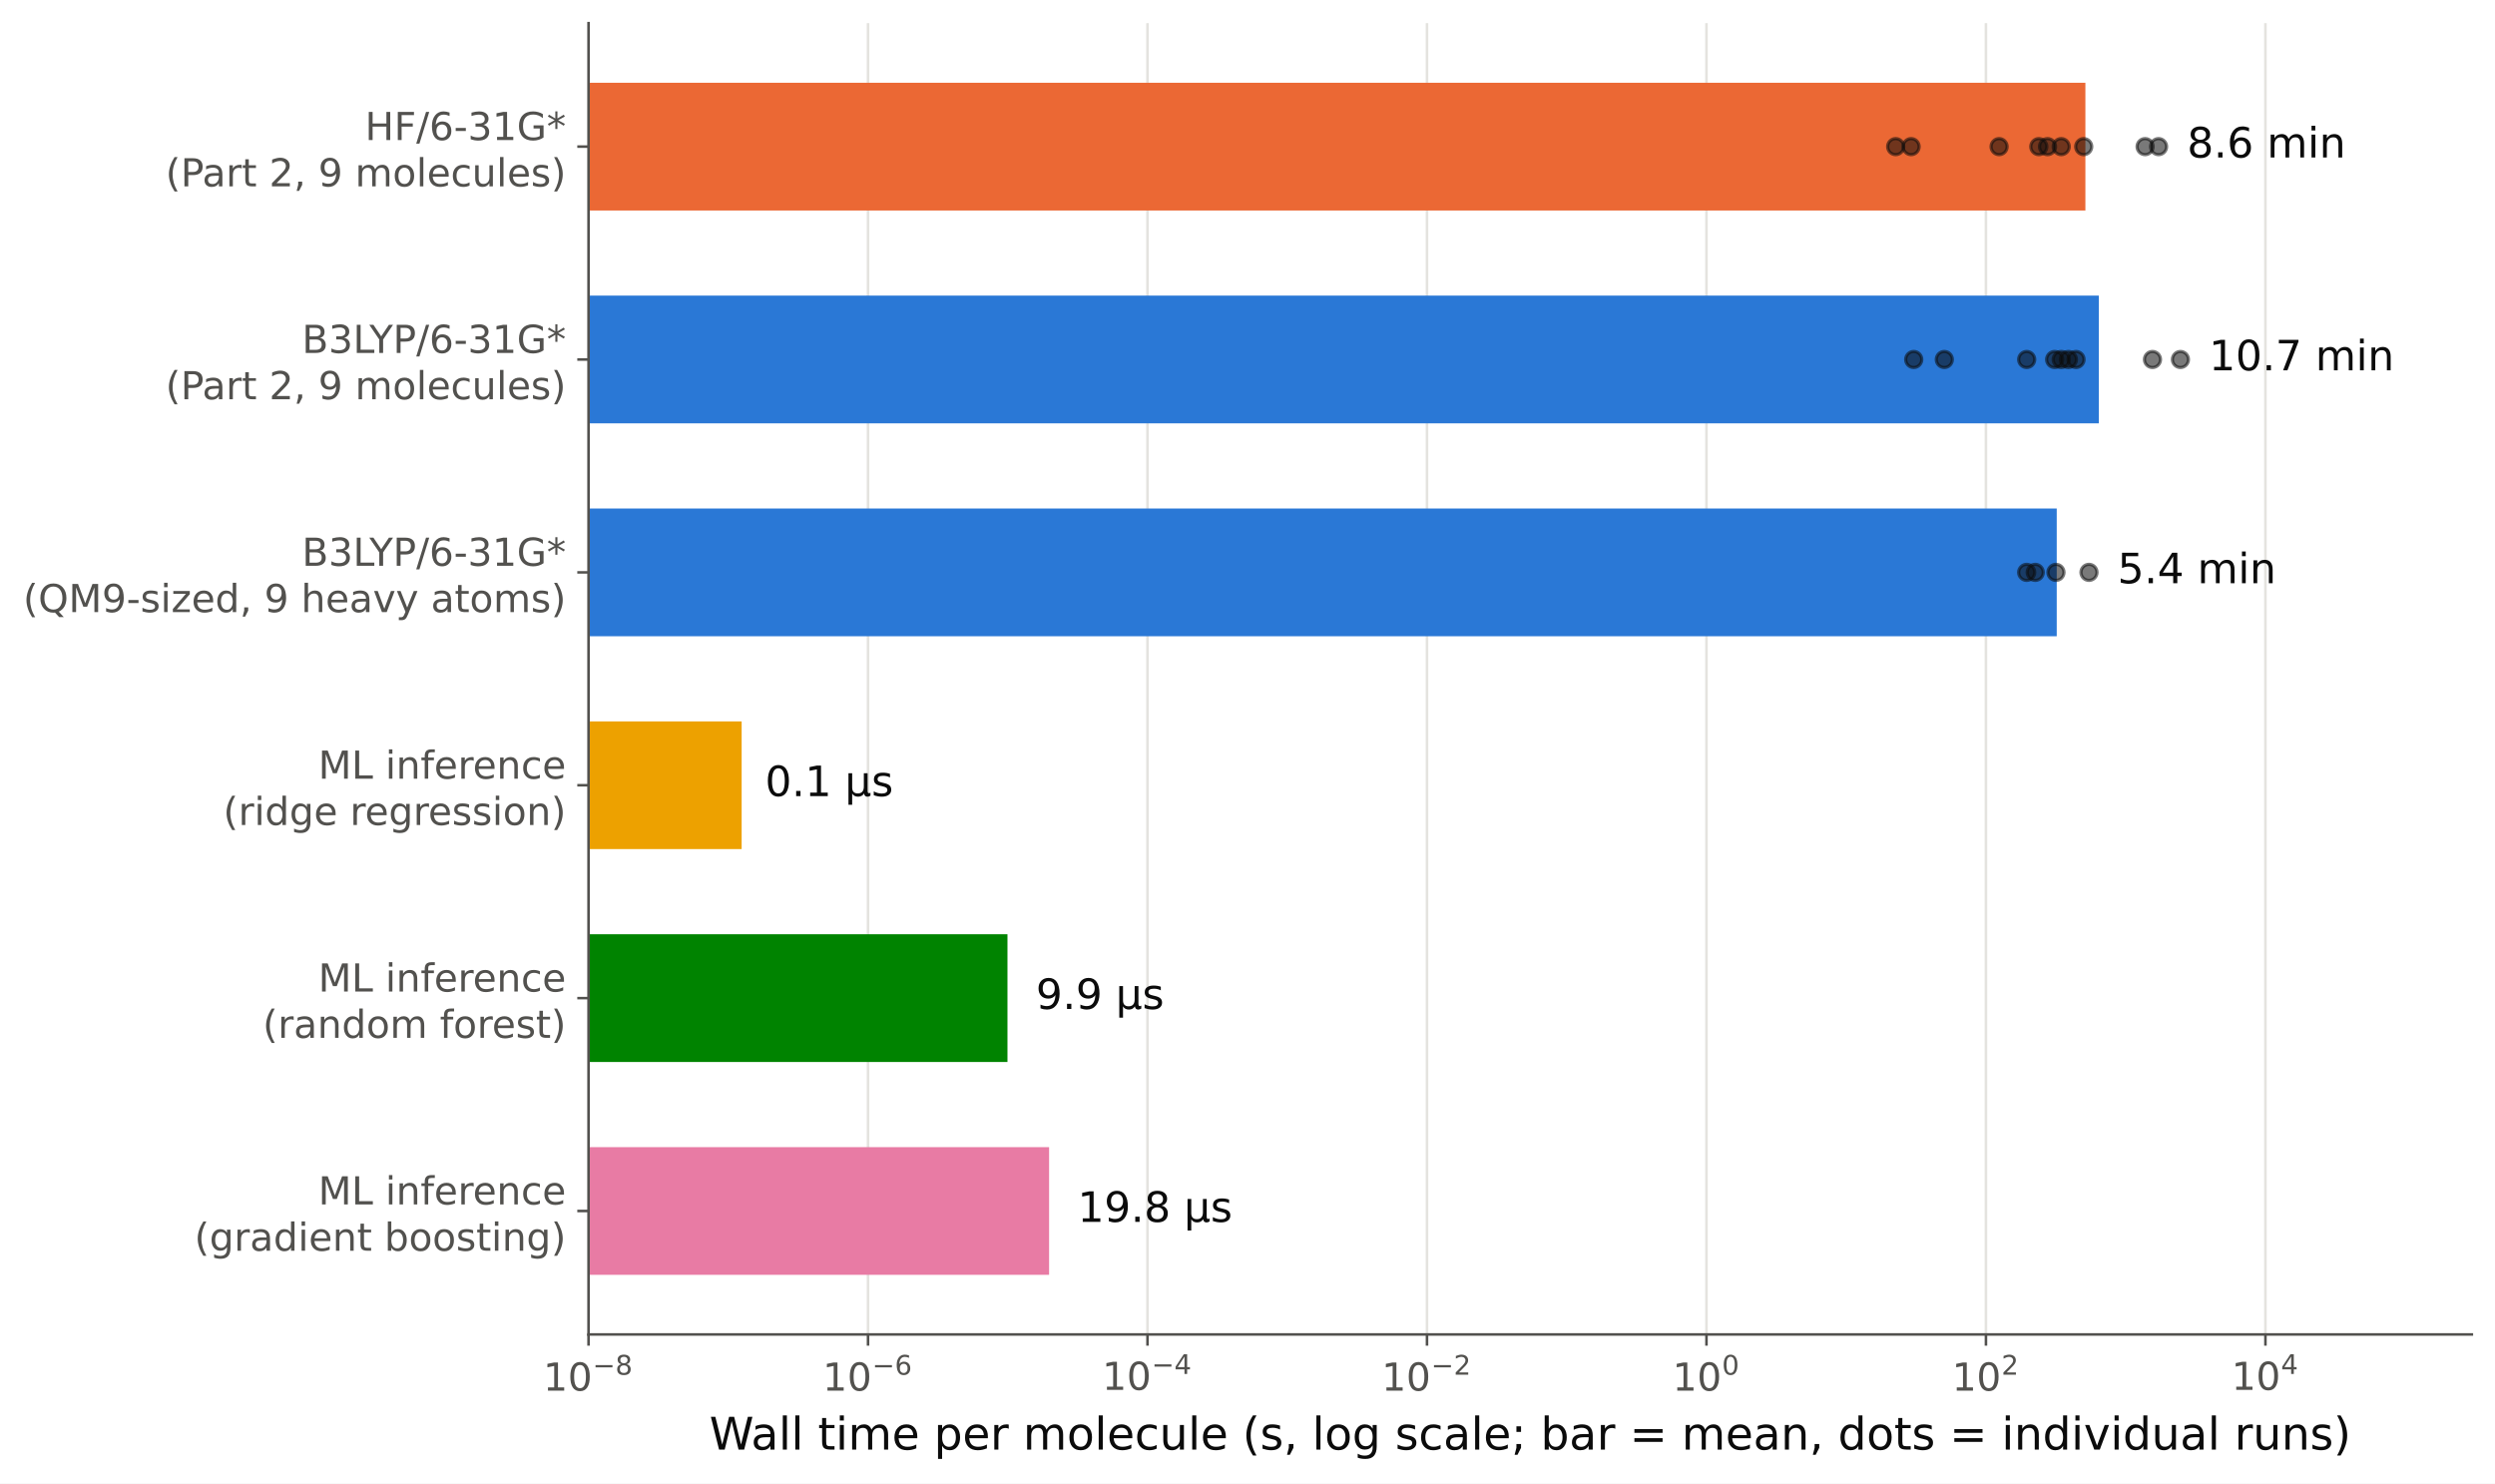
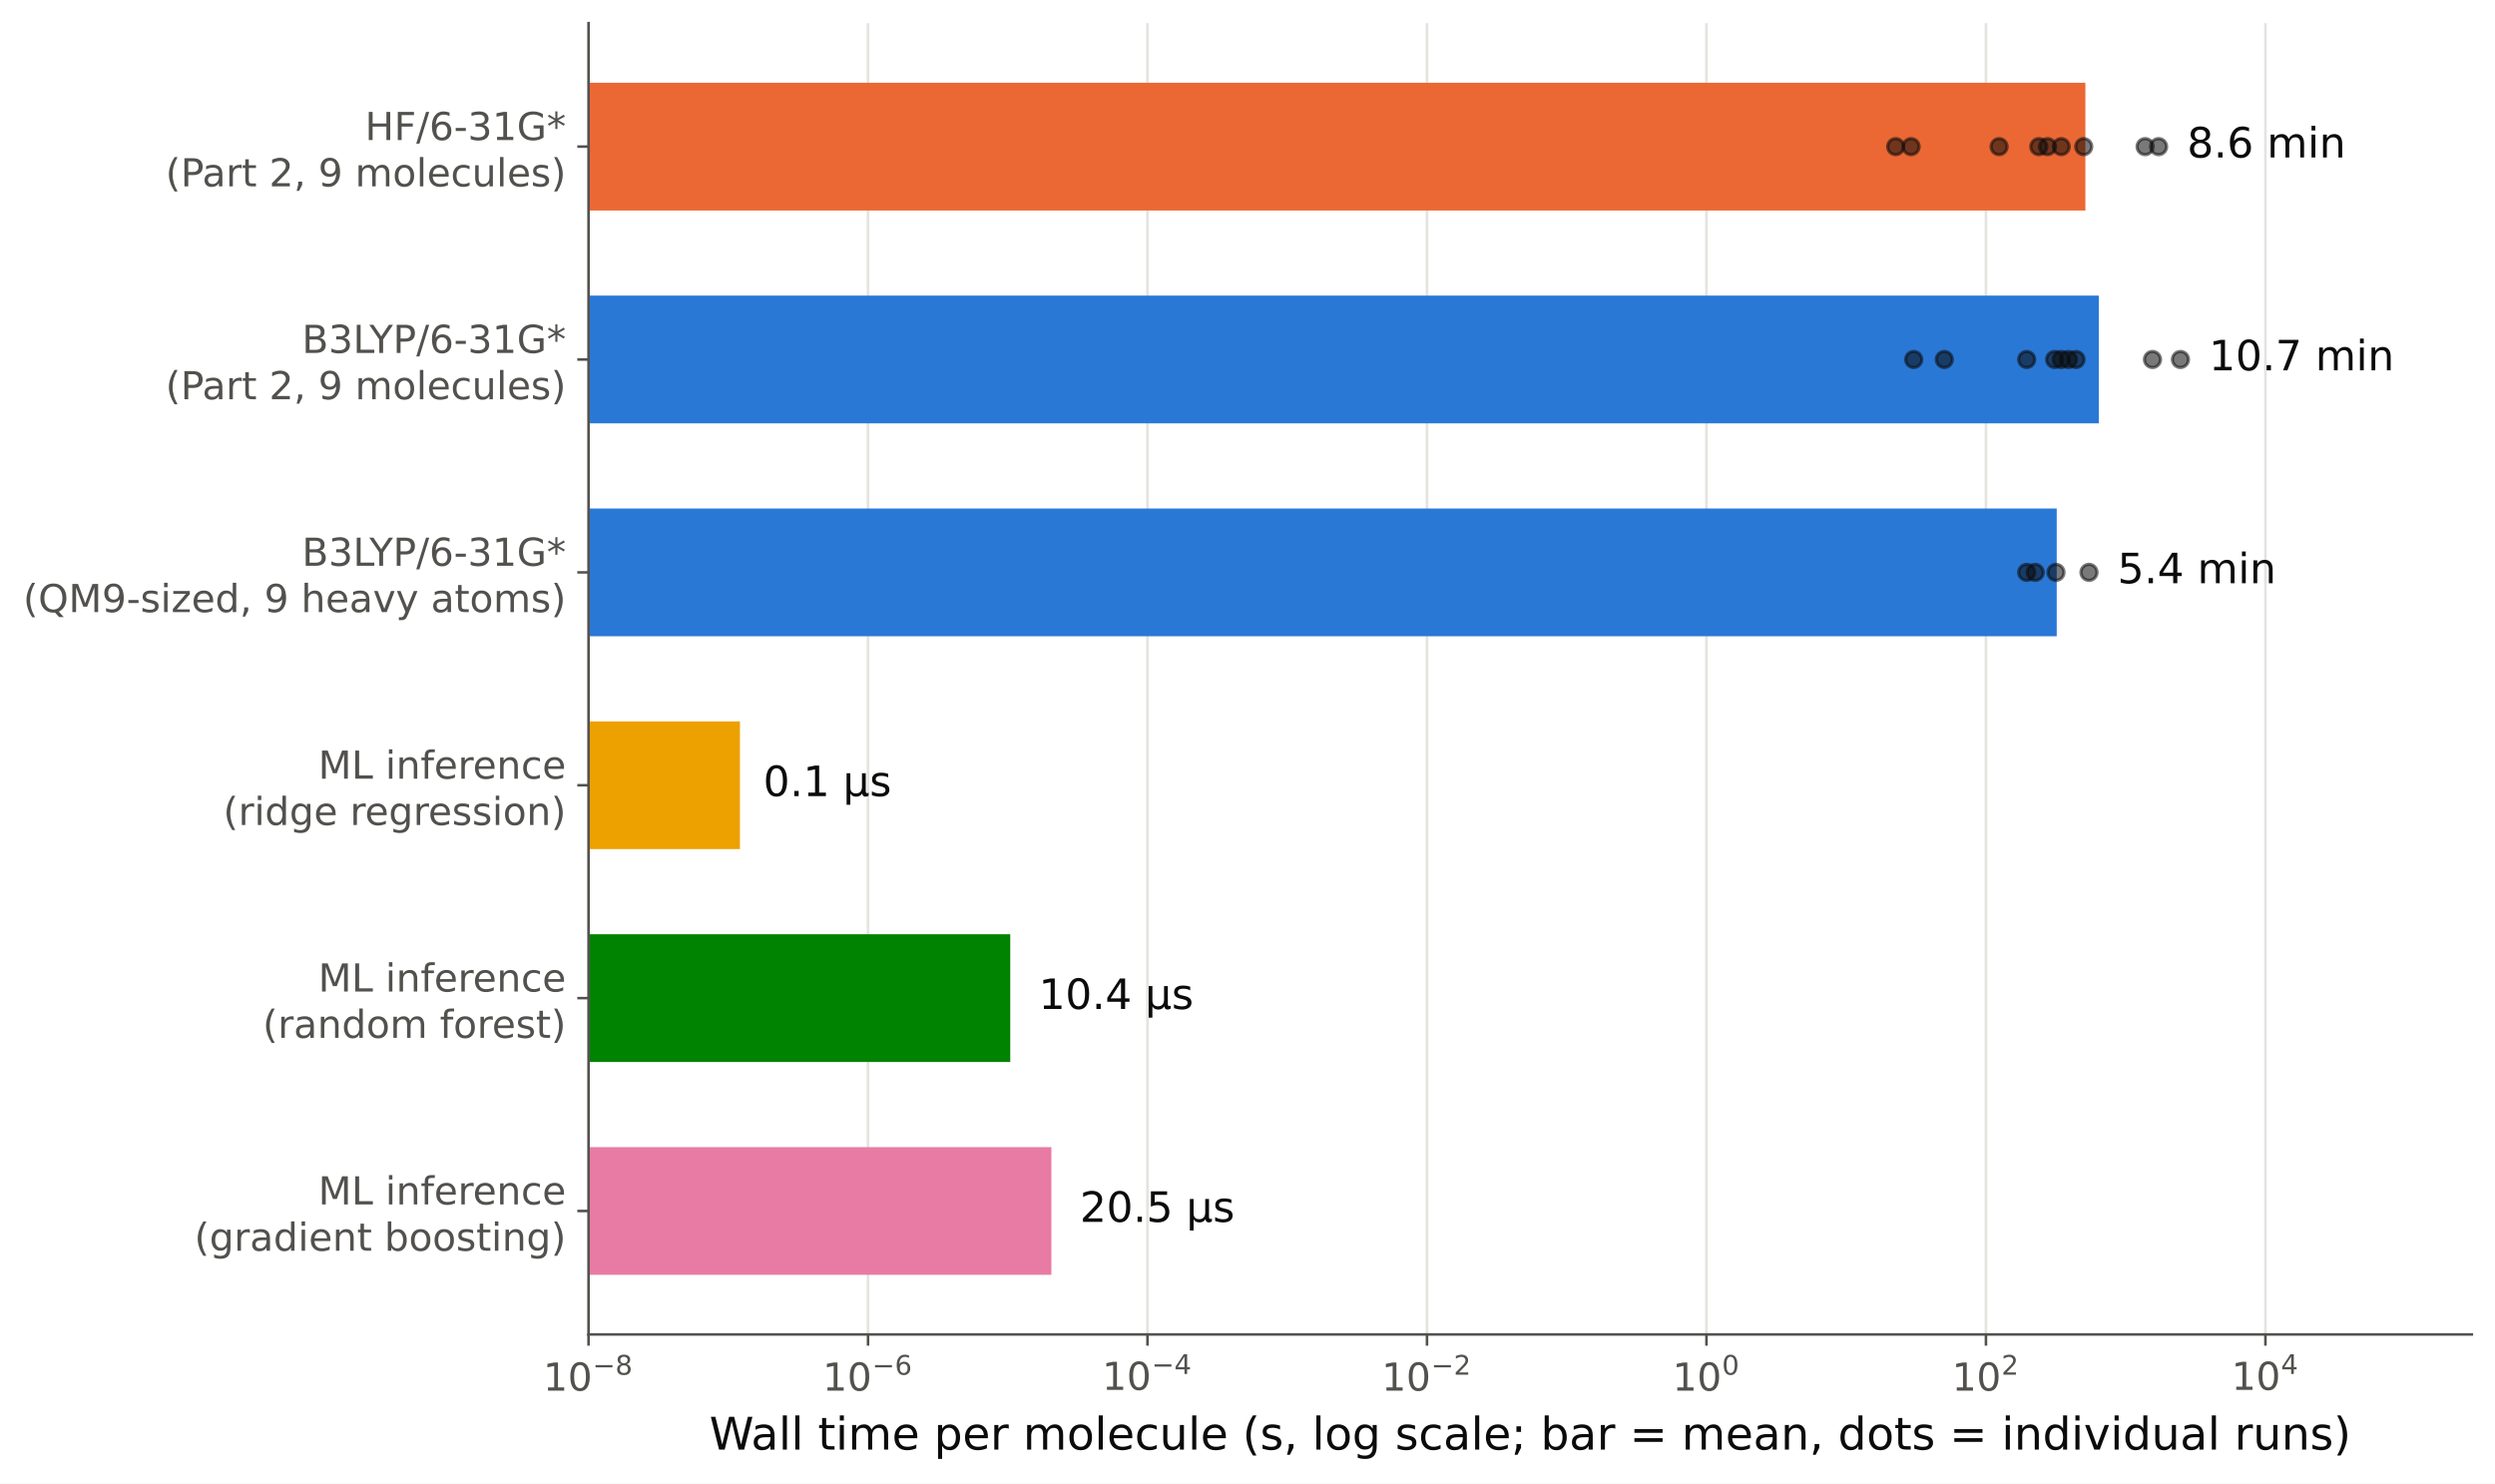
<svg xmlns="http://www.w3.org/2000/svg" xmlns:xlink="http://www.w3.org/1999/xlink" width="775.751pt" height="461.281pt" viewBox="0 0 775.751 461.281" version="1.1">
  <defs>
    <style type="text/css">*{stroke-linejoin: round; stroke-linecap: butt}</style>
  </defs>
  <g id="figure_1">
    <g id="patch_1">
      <path d="M 0 461.281  L 775.751 461.281  L 775.751 0  L 0 0  z " style="fill: #ffffff" />
    </g>
    <g id="axes_1">
      <g id="patch_2">
        <path d="M 182.991 414.917  L 768.551 414.917  L 768.551 7.2  L 182.991 7.2  z " style="fill: #ffffff" />
      </g>
      <g id="matplotlib.axis_1">
        <g id="xtick_1">
          <g id="line2d_1">
            <path d="M 182.991 414.917  L 182.991 7.2  " clip-path="url(#p80edd8a343)" style="fill: none; stroke: #e4e3df; stroke-width: 0.8; stroke-linecap: square" />
          </g>
          <g id="line2d_2">
            <defs>
              <path id="me237e6dde5" d="M 0 0  L 0 3.5  " style="stroke: #52514e; stroke-width: 0.8" />
            </defs>
            <g>
              <use xlink:href="#me237e6dde5" x="182.991" y="414.917" style="fill: #52514e; stroke: #52514e; stroke-width: 0.8" />
            </g>
          </g>
          <g id="text_1">
            <g style="fill: #52514e" transform="translate(168.8913 433.1972)">
              <text>
                <tspan x="0" y="-0.81" style="font-size: 12px; font-family: 'DejaVu Sans'; fill: #52514e">1</tspan>
                <tspan x="7.635" y="-0.81" style="font-size: 12px; font-family: 'DejaVu Sans'; fill: #52514e">0</tspan>
                <tspan x="15.384" y="-5.766" style="font-size: 8.4px; font-family: 'DejaVu Sans'; fill: #52514e">−</tspan>
                <tspan x="22.423" y="-5.766" style="font-size: 8.4px; font-family: 'DejaVu Sans'; fill: #52514e">8</tspan>
              </text>
            </g>
          </g>
        </g>
        <g id="xtick_2">
          <g id="line2d_3">
            <path d="M 269.888 414.917  L 269.888 7.2  " clip-path="url(#p80edd8a343)" style="fill: none; stroke: #e4e3df; stroke-width: 0.8; stroke-linecap: square" />
          </g>
          <g id="line2d_4">
            <g>
              <use xlink:href="#me237e6dde5" x="269.888" y="414.917" style="fill: #52514e; stroke: #52514e; stroke-width: 0.8" />
            </g>
          </g>
          <g id="text_2">
            <g style="fill: #52514e" transform="translate(255.7881 433.1972)">
              <text>
                <tspan x="0" y="-0.81" style="font-size: 12px; font-family: 'DejaVu Sans'; fill: #52514e">1</tspan>
                <tspan x="7.635" y="-0.81" style="font-size: 12px; font-family: 'DejaVu Sans'; fill: #52514e">0</tspan>
                <tspan x="15.384" y="-5.766" style="font-size: 8.4px; font-family: 'DejaVu Sans'; fill: #52514e">−</tspan>
                <tspan x="22.423" y="-5.766" style="font-size: 8.4px; font-family: 'DejaVu Sans'; fill: #52514e">6</tspan>
              </text>
            </g>
          </g>
        </g>
        <g id="xtick_3">
          <g id="line2d_5">
            <path d="M 356.785 414.917  L 356.785 7.2  " clip-path="url(#p80edd8a343)" style="fill: none; stroke: #e4e3df; stroke-width: 0.8; stroke-linecap: square" />
          </g>
          <g id="line2d_6">
            <g>
              <use xlink:href="#me237e6dde5" x="356.785" y="414.917" style="fill: #52514e; stroke: #52514e; stroke-width: 0.8" />
            </g>
          </g>
          <g id="text_3">
            <g style="fill: #52514e" transform="translate(342.685 433.0772)">
              <text>
                <tspan x="0" y="-0.919" style="font-size: 12px; font-family: 'DejaVu Sans'; fill: #52514e">1</tspan>
                <tspan x="7.635" y="-0.919" style="font-size: 12px; font-family: 'DejaVu Sans'; fill: #52514e">0</tspan>
                <tspan x="15.384" y="-5.875" style="font-size: 8.4px; font-family: 'DejaVu Sans'; fill: #52514e">−</tspan>
                <tspan x="22.423" y="-5.875" style="font-size: 8.4px; font-family: 'DejaVu Sans'; fill: #52514e">4</tspan>
              </text>
            </g>
          </g>
        </g>
        <g id="xtick_4">
          <g id="line2d_7">
            <path d="M 443.682 414.917  L 443.682 7.2  " clip-path="url(#p80edd8a343)" style="fill: none; stroke: #e4e3df; stroke-width: 0.8; stroke-linecap: square" />
          </g>
          <g id="line2d_8">
            <g>
              <use xlink:href="#me237e6dde5" x="443.682" y="414.917" style="fill: #52514e; stroke: #52514e; stroke-width: 0.8" />
            </g>
          </g>
          <g id="text_4">
            <g style="fill: #52514e" transform="translate(429.5819 433.1972)">
              <text>
                <tspan x="0" y="-0.81" style="font-size: 12px; font-family: 'DejaVu Sans'; fill: #52514e">1</tspan>
                <tspan x="7.635" y="-0.81" style="font-size: 12px; font-family: 'DejaVu Sans'; fill: #52514e">0</tspan>
                <tspan x="15.384" y="-5.766" style="font-size: 8.4px; font-family: 'DejaVu Sans'; fill: #52514e">−</tspan>
                <tspan x="22.423" y="-5.766" style="font-size: 8.4px; font-family: 'DejaVu Sans'; fill: #52514e">2</tspan>
              </text>
            </g>
          </g>
        </g>
        <g id="xtick_5">
          <g id="line2d_9">
            <path d="M 530.579 414.917  L 530.579 7.2  " clip-path="url(#p80edd8a343)" style="fill: none; stroke: #e4e3df; stroke-width: 0.8; stroke-linecap: square" />
          </g>
          <g id="line2d_10">
            <g>
              <use xlink:href="#me237e6dde5" x="530.579" y="414.917" style="fill: #52514e; stroke: #52514e; stroke-width: 0.8" />
            </g>
          </g>
          <g id="text_5">
            <g style="fill: #52514e" transform="translate(520.0188 433.1972)">
              <text>
                <tspan x="0" y="-0.81" style="font-size: 12px; font-family: 'DejaVu Sans'; fill: #52514e">1</tspan>
                <tspan x="7.635" y="-0.81" style="font-size: 12px; font-family: 'DejaVu Sans'; fill: #52514e">0</tspan>
                <tspan x="15.384" y="-5.766" style="font-size: 8.4px; font-family: 'DejaVu Sans'; fill: #52514e">0</tspan>
              </text>
            </g>
          </g>
        </g>
        <g id="xtick_6">
          <g id="line2d_11">
            <path d="M 617.476 414.917  L 617.476 7.2  " clip-path="url(#p80edd8a343)" style="fill: none; stroke: #e4e3df; stroke-width: 0.8; stroke-linecap: square" />
          </g>
          <g id="line2d_12">
            <g>
              <use xlink:href="#me237e6dde5" x="617.476" y="414.917" style="fill: #52514e; stroke: #52514e; stroke-width: 0.8" />
            </g>
          </g>
          <g id="text_6">
            <g style="fill: #52514e" transform="translate(606.9157 433.1972)">
              <text>
                <tspan x="0" y="-0.81" style="font-size: 12px; font-family: 'DejaVu Sans'; fill: #52514e">1</tspan>
                <tspan x="7.635" y="-0.81" style="font-size: 12px; font-family: 'DejaVu Sans'; fill: #52514e">0</tspan>
                <tspan x="15.384" y="-5.766" style="font-size: 8.4px; font-family: 'DejaVu Sans'; fill: #52514e">2</tspan>
              </text>
            </g>
          </g>
        </g>
        <g id="xtick_7">
          <g id="line2d_13">
            <path d="M 704.373 414.917  L 704.373 7.2  " clip-path="url(#p80edd8a343)" style="fill: none; stroke: #e4e3df; stroke-width: 0.8; stroke-linecap: square" />
          </g>
          <g id="line2d_14">
            <g>
              <use xlink:href="#me237e6dde5" x="704.373" y="414.917" style="fill: #52514e; stroke: #52514e; stroke-width: 0.8" />
            </g>
          </g>
          <g id="text_7">
            <g style="fill: #52514e" transform="translate(693.8126 433.0772)">
              <text>
                <tspan x="0" y="-0.919" style="font-size: 12px; font-family: 'DejaVu Sans'; fill: #52514e">1</tspan>
                <tspan x="7.635" y="-0.919" style="font-size: 12px; font-family: 'DejaVu Sans'; fill: #52514e">0</tspan>
                <tspan x="15.384" y="-5.875" style="font-size: 8.4px; font-family: 'DejaVu Sans'; fill: #52514e">4</tspan>
              </text>
            </g>
          </g>
        </g>
        <g id="text_8">
          <text style="font-size: 14px; font-family: 'DejaVu Sans', 'Bitstream Vera Sans', 'Computer Modern Sans Serif', 'Lucida Grande', 'Verdana', 'Geneva', 'Lucid', 'Arial', 'Helvetica', 'Avant Garde', sans-serif; text-anchor: middle; fill: #0b0b0b" x="475.771" y="450.718" transform="rotate(-0 475.7713 450.7178)">Wall time per molecule (s, log scale; bar = mean, dots = individual runs)</text>
        </g>
      </g>
      <g id="matplotlib.axis_2">
        <g id="ytick_1">
          <g id="line2d_15">
            <defs>
              <path id="m34fe410bb3" d="M 0 0  L -3.5 0  " style="stroke: #52514e; stroke-width: 0.8" />
            </defs>
            <g>
              <use xlink:href="#m34fe410bb3" x="182.991" y="45.589" style="fill: #52514e; stroke: #52514e; stroke-width: 0.8" />
            </g>
          </g>
          <g id="text_9">
            <text style="font-size: 12px; font-family: 'DejaVu Sans', 'Bitstream Vera Sans', 'Computer Modern Sans Serif', 'Lucida Grande', 'Verdana', 'Geneva', 'Lucid', 'Arial', 'Helvetica', 'Avant Garde', sans-serif; fill: #52514e" transform="translate(113.49 43.5465)">HF/6-31G*</text>
            <text style="font-size: 12px; font-family: 'DejaVu Sans', 'Bitstream Vera Sans', 'Computer Modern Sans Serif', 'Lucida Grande', 'Verdana', 'Geneva', 'Lucid', 'Arial', 'Helvetica', 'Avant Garde', sans-serif; fill: #52514e" transform="translate(51.49312 57.94978)">(Part 2, 9 molecules)</text>
          </g>
        </g>
        <g id="ytick_2">
          <g id="line2d_16">
            <g>
              <use xlink:href="#m34fe410bb3" x="182.991" y="111.777" style="fill: #52514e; stroke: #52514e; stroke-width: 0.8" />
            </g>
          </g>
          <g id="text_10">
            <text style="font-size: 12px; font-family: 'DejaVu Sans', 'Bitstream Vera Sans', 'Computer Modern Sans Serif', 'Lucida Grande', 'Verdana', 'Geneva', 'Lucid', 'Arial', 'Helvetica', 'Avant Garde', sans-serif; fill: #52514e" transform="translate(93.89062 109.7344)">B3LYP/6-31G*</text>
            <text style="font-size: 12px; font-family: 'DejaVu Sans', 'Bitstream Vera Sans', 'Computer Modern Sans Serif', 'Lucida Grande', 'Verdana', 'Geneva', 'Lucid', 'Arial', 'Helvetica', 'Avant Garde', sans-serif; fill: #52514e" transform="translate(51.49312 124.1376)">(Part 2, 9 molecules)</text>
          </g>
        </g>
        <g id="ytick_3">
          <g id="line2d_17">
            <g>
              <use xlink:href="#m34fe410bb3" x="182.991" y="177.965" style="fill: #52514e; stroke: #52514e; stroke-width: 0.8" />
            </g>
          </g>
          <g id="text_11">
            <text style="font-size: 12px; font-family: 'DejaVu Sans', 'Bitstream Vera Sans', 'Computer Modern Sans Serif', 'Lucida Grande', 'Verdana', 'Geneva', 'Lucid', 'Arial', 'Helvetica', 'Avant Garde', sans-serif; fill: #52514e" transform="translate(93.89062 175.9222)">B3LYP/6-31G*</text>
            <text style="font-size: 12px; font-family: 'DejaVu Sans', 'Bitstream Vera Sans', 'Computer Modern Sans Serif', 'Lucida Grande', 'Verdana', 'Geneva', 'Lucid', 'Arial', 'Helvetica', 'Avant Garde', sans-serif; fill: #52514e" transform="translate(7.2 190.3255)">(QM9-sized, 9 heavy atoms)</text>
          </g>
        </g>
        <g id="ytick_4">
          <g id="line2d_18">
            <g>
              <use xlink:href="#m34fe410bb3" x="182.991" y="244.153" style="fill: #52514e; stroke: #52514e; stroke-width: 0.8" />
            </g>
          </g>
          <g id="text_12">
            <text style="font-size: 12px; font-family: 'DejaVu Sans', 'Bitstream Vera Sans', 'Computer Modern Sans Serif', 'Lucida Grande', 'Verdana', 'Geneva', 'Lucid', 'Arial', 'Helvetica', 'Avant Garde', sans-serif; fill: #52514e" transform="translate(98.95125 242.1105)">ML inference</text>
            <text style="font-size: 12px; font-family: 'DejaVu Sans', 'Bitstream Vera Sans', 'Computer Modern Sans Serif', 'Lucida Grande', 'Verdana', 'Geneva', 'Lucid', 'Arial', 'Helvetica', 'Avant Garde', sans-serif; fill: #52514e" transform="translate(69.42 256.5138)">(ridge regression)</text>
          </g>
        </g>
        <g id="ytick_5">
          <g id="line2d_19">
            <g>
              <use xlink:href="#m34fe410bb3" x="182.991" y="310.34" style="fill: #52514e; stroke: #52514e; stroke-width: 0.8" />
            </g>
          </g>
          <g id="text_13">
            <text style="font-size: 12px; font-family: 'DejaVu Sans', 'Bitstream Vera Sans', 'Computer Modern Sans Serif', 'Lucida Grande', 'Verdana', 'Geneva', 'Lucid', 'Arial', 'Helvetica', 'Avant Garde', sans-serif; fill: #52514e" transform="translate(98.95125 308.2984)">ML inference</text>
            <text style="font-size: 12px; font-family: 'DejaVu Sans', 'Bitstream Vera Sans', 'Computer Modern Sans Serif', 'Lucida Grande', 'Verdana', 'Geneva', 'Lucid', 'Arial', 'Helvetica', 'Avant Garde', sans-serif; fill: #52514e" transform="translate(81.6975 322.7017)">(random forest)</text>
          </g>
        </g>
        <g id="ytick_6">
          <g id="line2d_20">
            <g>
              <use xlink:href="#m34fe410bb3" x="182.991" y="376.528" style="fill: #52514e; stroke: #52514e; stroke-width: 0.8" />
            </g>
          </g>
          <g id="text_14">
            <text style="font-size: 12px; font-family: 'DejaVu Sans', 'Bitstream Vera Sans', 'Computer Modern Sans Serif', 'Lucida Grande', 'Verdana', 'Geneva', 'Lucid', 'Arial', 'Helvetica', 'Avant Garde', sans-serif; fill: #52514e" transform="translate(98.95125 374.4862)">ML inference</text>
            <text style="font-size: 12px; font-family: 'DejaVu Sans', 'Bitstream Vera Sans', 'Computer Modern Sans Serif', 'Lucida Grande', 'Verdana', 'Geneva', 'Lucid', 'Arial', 'Helvetica', 'Avant Garde', sans-serif; fill: #52514e" transform="translate(60.44812 388.8895)">(gradient boosting)</text>
          </g>
        </g>
      </g>
      <g id="patch_3">
        <path d="M 182.991 25.733  L 648.396 25.733  L 648.396 65.445  L 182.991 65.445  z " clip-path="url(#p80edd8a343)" style="fill: #eb6834" />
      </g>
      <g id="patch_4">
        <path d="M 182.991 91.92  L 652.575 91.92  L 652.575 131.633  L 182.991 131.633  z " clip-path="url(#p80edd8a343)" style="fill: #2a78d6" />
      </g>
      <g id="patch_5">
        <path d="M 182.991 158.108  L 639.484 158.108  L 639.484 197.821  L 182.991 197.821  z " clip-path="url(#p80edd8a343)" style="fill: #2a78d6" />
      </g>
      <g id="patch_6">
-         <path d="M 182.991 224.296  L 230.595 224.296  L 230.595 264.009  L 182.991 264.009  z " clip-path="url(#p80edd8a343)" style="fill: #eda100" />
+         <path d="M 182.991 224.296  L 230.065 224.296  L 230.065 264.009  L 182.991 264.009  z " clip-path="url(#p80edd8a343)" style="fill: #eda100" />
      </g>
      <g id="patch_7">
-         <path d="M 182.991 290.484  L 313.244 290.484  L 313.244 330.197  L 182.991 330.197  z " clip-path="url(#p80edd8a343)" style="fill: #008300" />
+         <path d="M 182.991 290.484  L 314.11 290.484  L 314.11 330.197  L 182.991 330.197  z " clip-path="url(#p80edd8a343)" style="fill: #008300" />
      </g>
      <g id="patch_8">
-         <path d="M 182.991 356.672  L 326.188 356.672  L 326.188 396.385  L 182.991 396.385  z " clip-path="url(#p80edd8a343)" style="fill: #e87ba4" />
+         <path d="M 182.991 356.672  L 326.901 356.672  L 326.901 396.385  L 182.991 396.385  z " clip-path="url(#p80edd8a343)" style="fill: #e87ba4" />
      </g>
      <g id="patch_9">
        <path d="M 182.991 414.917  L 182.991 7.2  " style="fill: none; stroke: #52514e; stroke-width: 0.8; stroke-linejoin: miter; stroke-linecap: square" />
      </g>
      <g id="patch_10">
        <path d="M 182.991 414.917  L 768.551 414.917  " style="fill: none; stroke: #52514e; stroke-width: 0.8; stroke-linejoin: miter; stroke-linecap: square" />
      </g>
      <g id="line2d_21">
        <defs>
          <path id="m3c25489952" d="M 0 2.5  C 0.663 2.5 1.299 2.237 1.768 1.768  C 2.237 1.299 2.5 0.663 2.5 0  C 2.5 -0.663 2.237 -1.299 1.768 -1.768  C 1.299 -2.237 0.663 -2.5 0 -2.5  C -0.663 -2.5 -1.299 -2.237 -1.768 -1.768  C -2.237 -1.299 -2.5 -0.663 -2.5 0  C -2.5 0.663 -2.237 1.299 -1.768 1.768  C -1.299 2.237 -0.663 2.5 0 2.5  z " style="stroke: #0b0b0b; stroke-opacity: 0.55" />
        </defs>
        <g clip-path="url(#p80edd8a343)">
          <use xlink:href="#m3c25489952" x="621.563" y="45.589" style="fill: #0b0b0b; fill-opacity: 0.55; stroke: #0b0b0b; stroke-opacity: 0.55" />
          <use xlink:href="#m3c25489952" x="633.914" y="45.589" style="fill: #0b0b0b; fill-opacity: 0.55; stroke: #0b0b0b; stroke-opacity: 0.55" />
          <use xlink:href="#m3c25489952" x="666.964" y="45.589" style="fill: #0b0b0b; fill-opacity: 0.55; stroke: #0b0b0b; stroke-opacity: 0.55" />
          <use xlink:href="#m3c25489952" x="589.41" y="45.589" style="fill: #0b0b0b; fill-opacity: 0.55; stroke: #0b0b0b; stroke-opacity: 0.55" />
          <use xlink:href="#m3c25489952" x="647.873" y="45.589" style="fill: #0b0b0b; fill-opacity: 0.55; stroke: #0b0b0b; stroke-opacity: 0.55" />
          <use xlink:href="#m3c25489952" x="640.882" y="45.589" style="fill: #0b0b0b; fill-opacity: 0.55; stroke: #0b0b0b; stroke-opacity: 0.55" />
          <use xlink:href="#m3c25489952" x="636.62" y="45.589" style="fill: #0b0b0b; fill-opacity: 0.55; stroke: #0b0b0b; stroke-opacity: 0.55" />
          <use xlink:href="#m3c25489952" x="671.147" y="45.589" style="fill: #0b0b0b; fill-opacity: 0.55; stroke: #0b0b0b; stroke-opacity: 0.55" />
          <use xlink:href="#m3c25489952" x="594.204" y="45.589" style="fill: #0b0b0b; fill-opacity: 0.55; stroke: #0b0b0b; stroke-opacity: 0.55" />
        </g>
      </g>
      <g id="text_15">
        <text style="font-size: 13px; font-family: 'DejaVu Sans', 'Bitstream Vera Sans', 'Computer Modern Sans Serif', 'Lucida Grande', 'Verdana', 'Geneva', 'Lucid', 'Arial', 'Helvetica', 'Avant Garde', sans-serif; text-anchor: start; fill: #0b0b0b" x="680.015" y="48.966" transform="rotate(-0 680.0155 48.96642)">8.6 min</text>
      </g>
      <g id="line2d_22">
        <g clip-path="url(#p80edd8a343)">
          <use xlink:href="#m3c25489952" x="630.141" y="111.777" style="fill: #0b0b0b; fill-opacity: 0.55; stroke: #0b0b0b; stroke-opacity: 0.55" />
          <use xlink:href="#m3c25489952" x="640.882" y="111.777" style="fill: #0b0b0b; fill-opacity: 0.55; stroke: #0b0b0b; stroke-opacity: 0.55" />
          <use xlink:href="#m3c25489952" x="669.253" y="111.777" style="fill: #0b0b0b; fill-opacity: 0.55; stroke: #0b0b0b; stroke-opacity: 0.55" />
          <use xlink:href="#m3c25489952" x="595.018" y="111.777" style="fill: #0b0b0b; fill-opacity: 0.55; stroke: #0b0b0b; stroke-opacity: 0.55" />
          <use xlink:href="#m3c25489952" x="645.482" y="111.777" style="fill: #0b0b0b; fill-opacity: 0.55; stroke: #0b0b0b; stroke-opacity: 0.55" />
          <use xlink:href="#m3c25489952" x="643.117" y="111.777" style="fill: #0b0b0b; fill-opacity: 0.55; stroke: #0b0b0b; stroke-opacity: 0.55" />
          <use xlink:href="#m3c25489952" x="638.831" y="111.777" style="fill: #0b0b0b; fill-opacity: 0.55; stroke: #0b0b0b; stroke-opacity: 0.55" />
          <use xlink:href="#m3c25489952" x="677.945" y="111.777" style="fill: #0b0b0b; fill-opacity: 0.55; stroke: #0b0b0b; stroke-opacity: 0.55" />
          <use xlink:href="#m3c25489952" x="604.531" y="111.777" style="fill: #0b0b0b; fill-opacity: 0.55; stroke: #0b0b0b; stroke-opacity: 0.55" />
        </g>
      </g>
      <g id="text_16">
        <text style="font-size: 13px; font-family: 'DejaVu Sans', 'Bitstream Vera Sans', 'Computer Modern Sans Serif', 'Lucida Grande', 'Verdana', 'Geneva', 'Lucid', 'Arial', 'Helvetica', 'Avant Garde', sans-serif; text-anchor: start; fill: #0b0b0b" x="686.814" y="115.154" transform="rotate(-0 686.8139 115.1543)">10.7 min</text>
      </g>
      <g id="line2d_23">
        <g clip-path="url(#p80edd8a343)">
          <use xlink:href="#m3c25489952" x="630.141" y="177.965" style="fill: #0b0b0b; fill-opacity: 0.55; stroke: #0b0b0b; stroke-opacity: 0.55" />
          <use xlink:href="#m3c25489952" x="649.513" y="177.965" style="fill: #0b0b0b; fill-opacity: 0.55; stroke: #0b0b0b; stroke-opacity: 0.55" />
          <use xlink:href="#m3c25489952" x="639.245" y="177.965" style="fill: #0b0b0b; fill-opacity: 0.55; stroke: #0b0b0b; stroke-opacity: 0.55" />
          <use xlink:href="#m3c25489952" x="632.8" y="177.965" style="fill: #0b0b0b; fill-opacity: 0.55; stroke: #0b0b0b; stroke-opacity: 0.55" />
        </g>
      </g>
      <g id="text_17">
        <text style="font-size: 13px; font-family: 'DejaVu Sans', 'Bitstream Vera Sans', 'Computer Modern Sans Serif', 'Lucida Grande', 'Verdana', 'Geneva', 'Lucid', 'Arial', 'Helvetica', 'Avant Garde', sans-serif; text-anchor: start; fill: #0b0b0b" x="658.381" y="181.342" transform="rotate(-0 658.3812 181.3421)">5.4 min</text>
      </g>
      <g id="text_18">
-         <text style="font-size: 13px; font-family: 'DejaVu Sans', 'Bitstream Vera Sans', 'Computer Modern Sans Serif', 'Lucida Grande', 'Verdana', 'Geneva', 'Lucid', 'Arial', 'Helvetica', 'Avant Garde', sans-serif; text-anchor: start; fill: #0b0b0b" x="237.885" y="247.529" transform="rotate(-0 237.8854 247.5295)">0.1 µs</text>
+         <text style="font-size: 13px; font-family: 'DejaVu Sans', 'Bitstream Vera Sans', 'Computer Modern Sans Serif', 'Lucida Grande', 'Verdana', 'Geneva', 'Lucid', 'Arial', 'Helvetica', 'Avant Garde', sans-serif; text-anchor: start; fill: #0b0b0b" x="237.308" y="247.529" transform="rotate(-0 237.3083 247.5295)">0.1 µs</text>
      </g>
      <g id="text_19">
-         <text style="font-size: 13px; font-family: 'DejaVu Sans', 'Bitstream Vera Sans', 'Computer Modern Sans Serif', 'Lucida Grande', 'Verdana', 'Geneva', 'Lucid', 'Arial', 'Helvetica', 'Avant Garde', sans-serif; text-anchor: start; fill: #0b0b0b" x="322.094" y="313.717" transform="rotate(-0 322.0936 313.7173)">9.9 µs</text>
+         <text style="font-size: 13px; font-family: 'DejaVu Sans', 'Bitstream Vera Sans', 'Computer Modern Sans Serif', 'Lucida Grande', 'Verdana', 'Geneva', 'Lucid', 'Arial', 'Helvetica', 'Avant Garde', sans-serif; text-anchor: start; fill: #0b0b0b" x="322.96" y="313.717" transform="rotate(-0 322.9602 313.7173)">10.4 µs</text>
      </g>
      <g id="text_20">
-         <text style="font-size: 13px; font-family: 'DejaVu Sans', 'Bitstream Vera Sans', 'Computer Modern Sans Serif', 'Lucida Grande', 'Verdana', 'Geneva', 'Lucid', 'Arial', 'Helvetica', 'Avant Garde', sans-serif; text-anchor: start; fill: #0b0b0b" x="335.047" y="379.905" transform="rotate(-0 335.0474 379.9052)">19.8 µs</text>
+         <text style="font-size: 13px; font-family: 'DejaVu Sans', 'Bitstream Vera Sans', 'Computer Modern Sans Serif', 'Lucida Grande', 'Verdana', 'Geneva', 'Lucid', 'Arial', 'Helvetica', 'Avant Garde', sans-serif; text-anchor: start; fill: #0b0b0b" x="335.76" y="379.905" transform="rotate(-0 335.7604 379.9052)">20.5 µs</text>
      </g>
    </g>
  </g>
  <defs>
    <clipPath id="p80edd8a343">
      <rect x="182.991" y="7.2" width="585.56" height="407.717" />
    </clipPath>
  </defs>
</svg>
